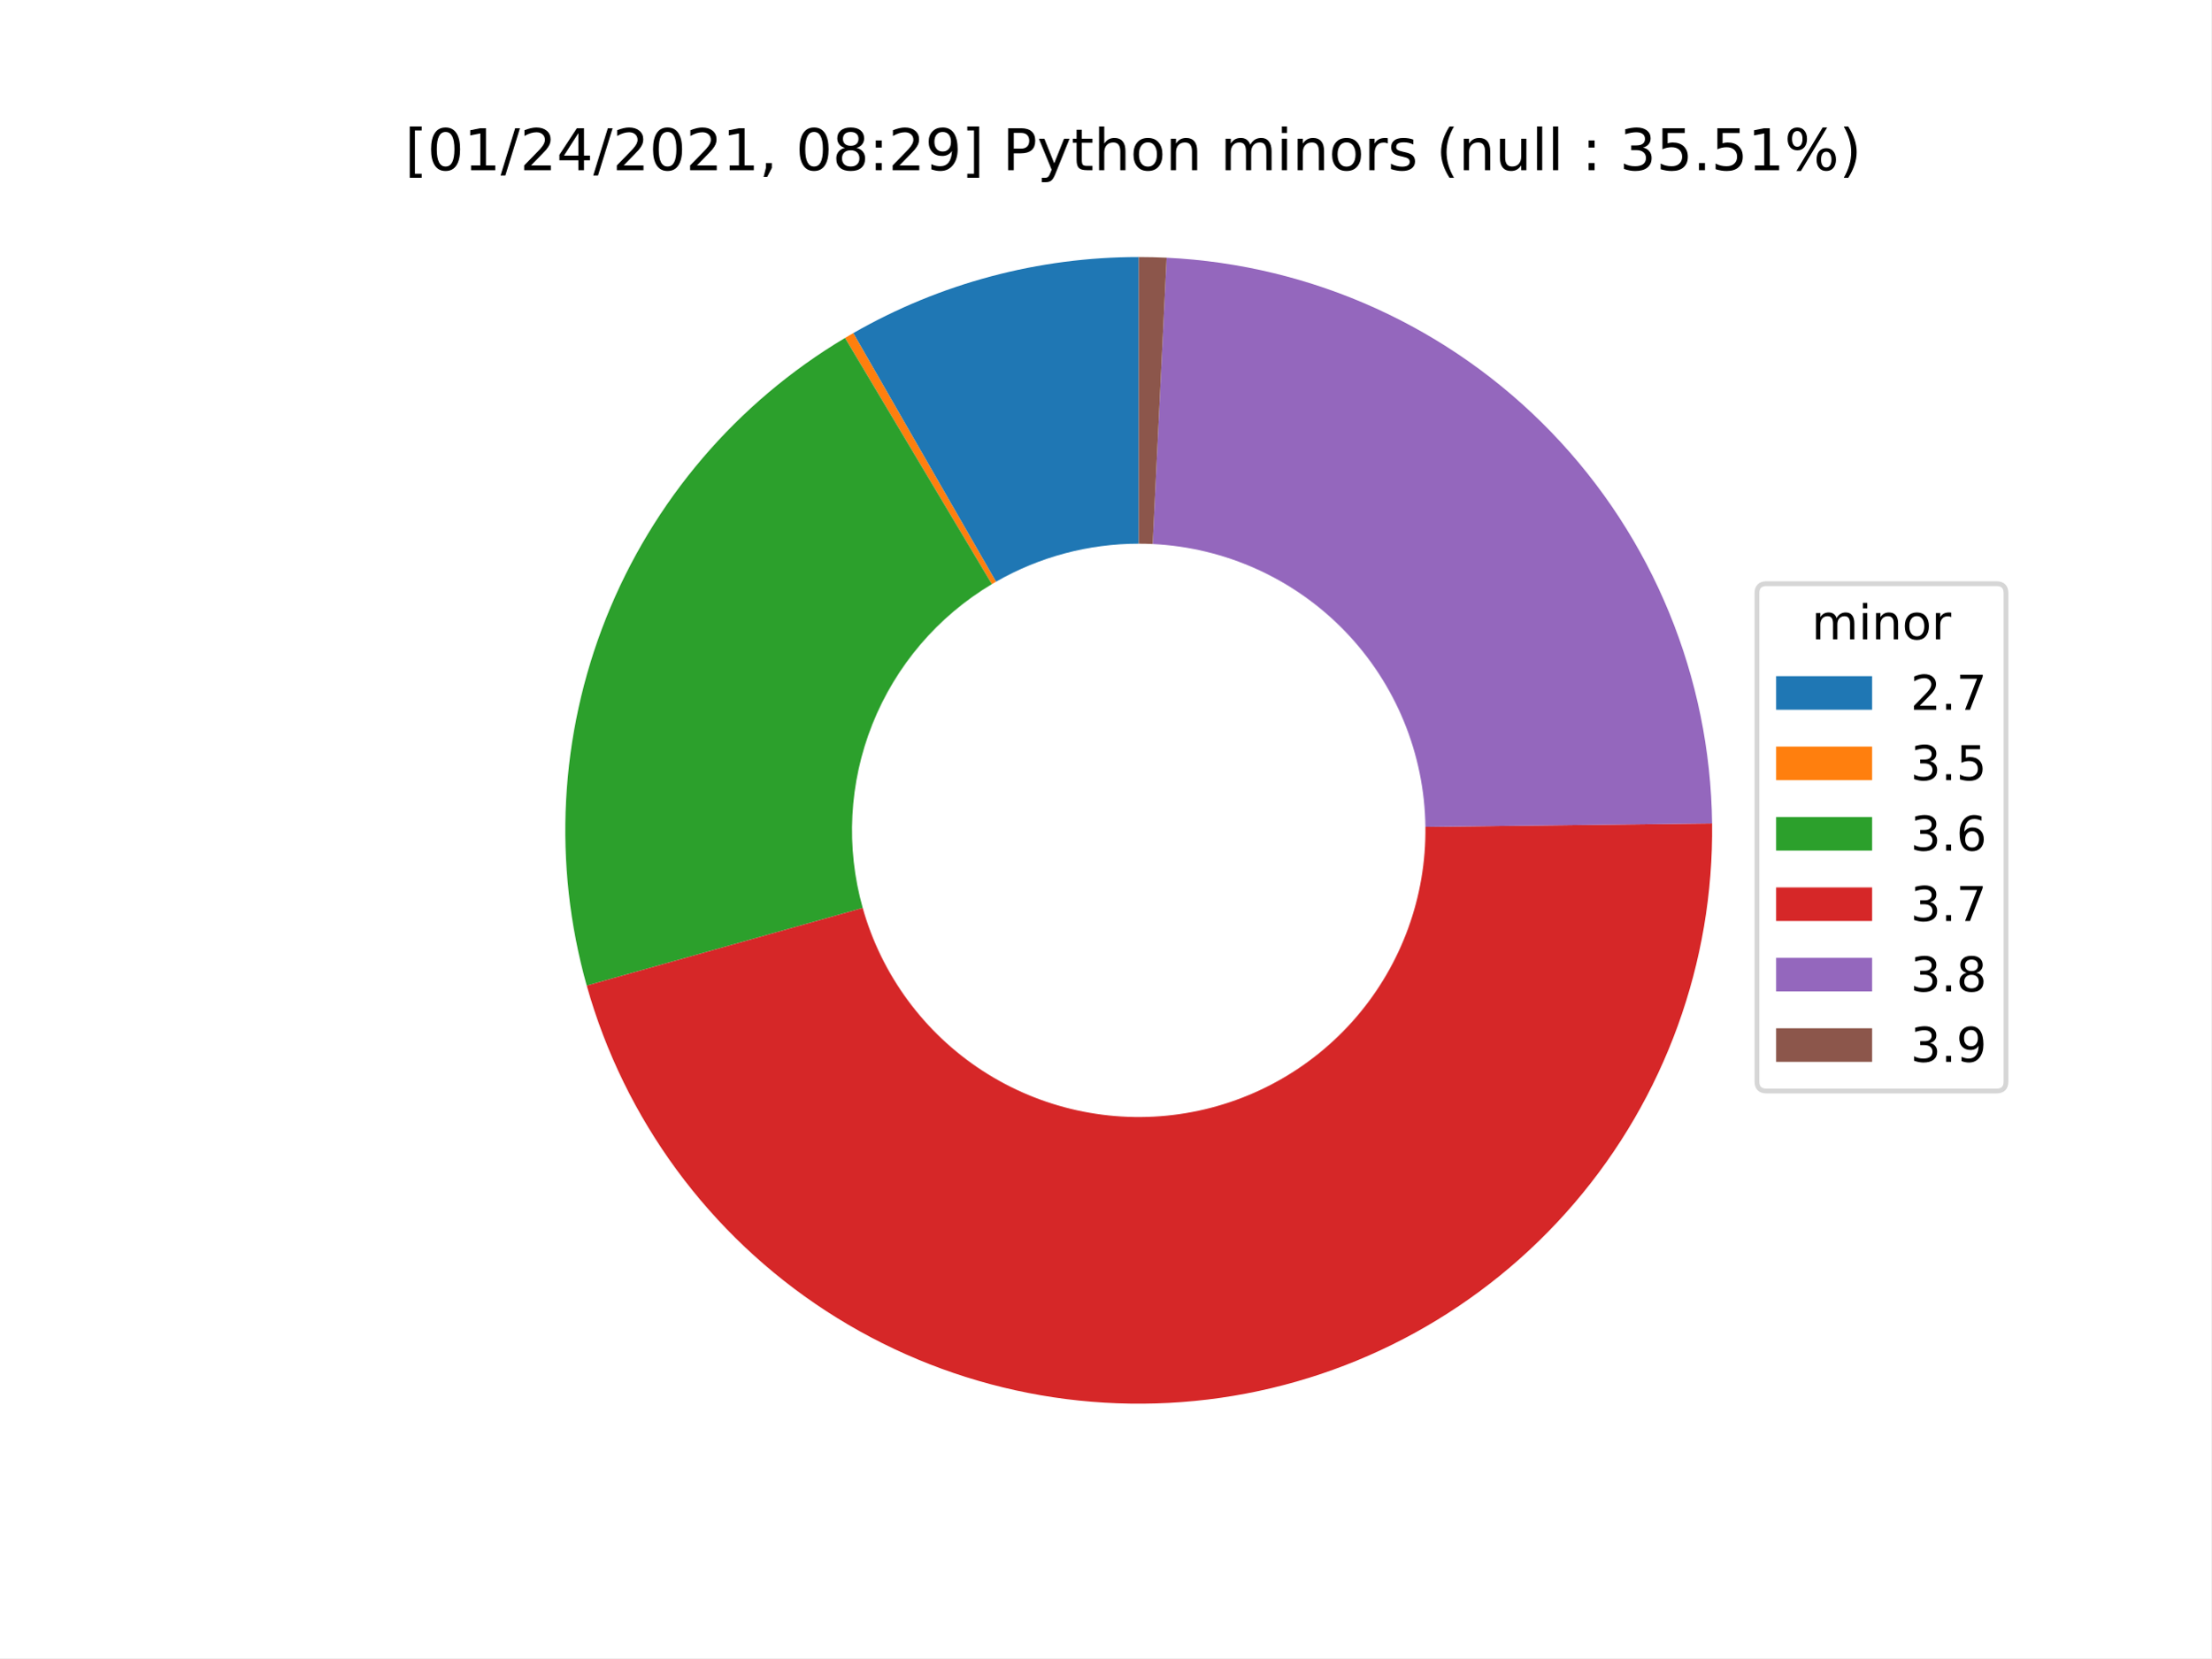
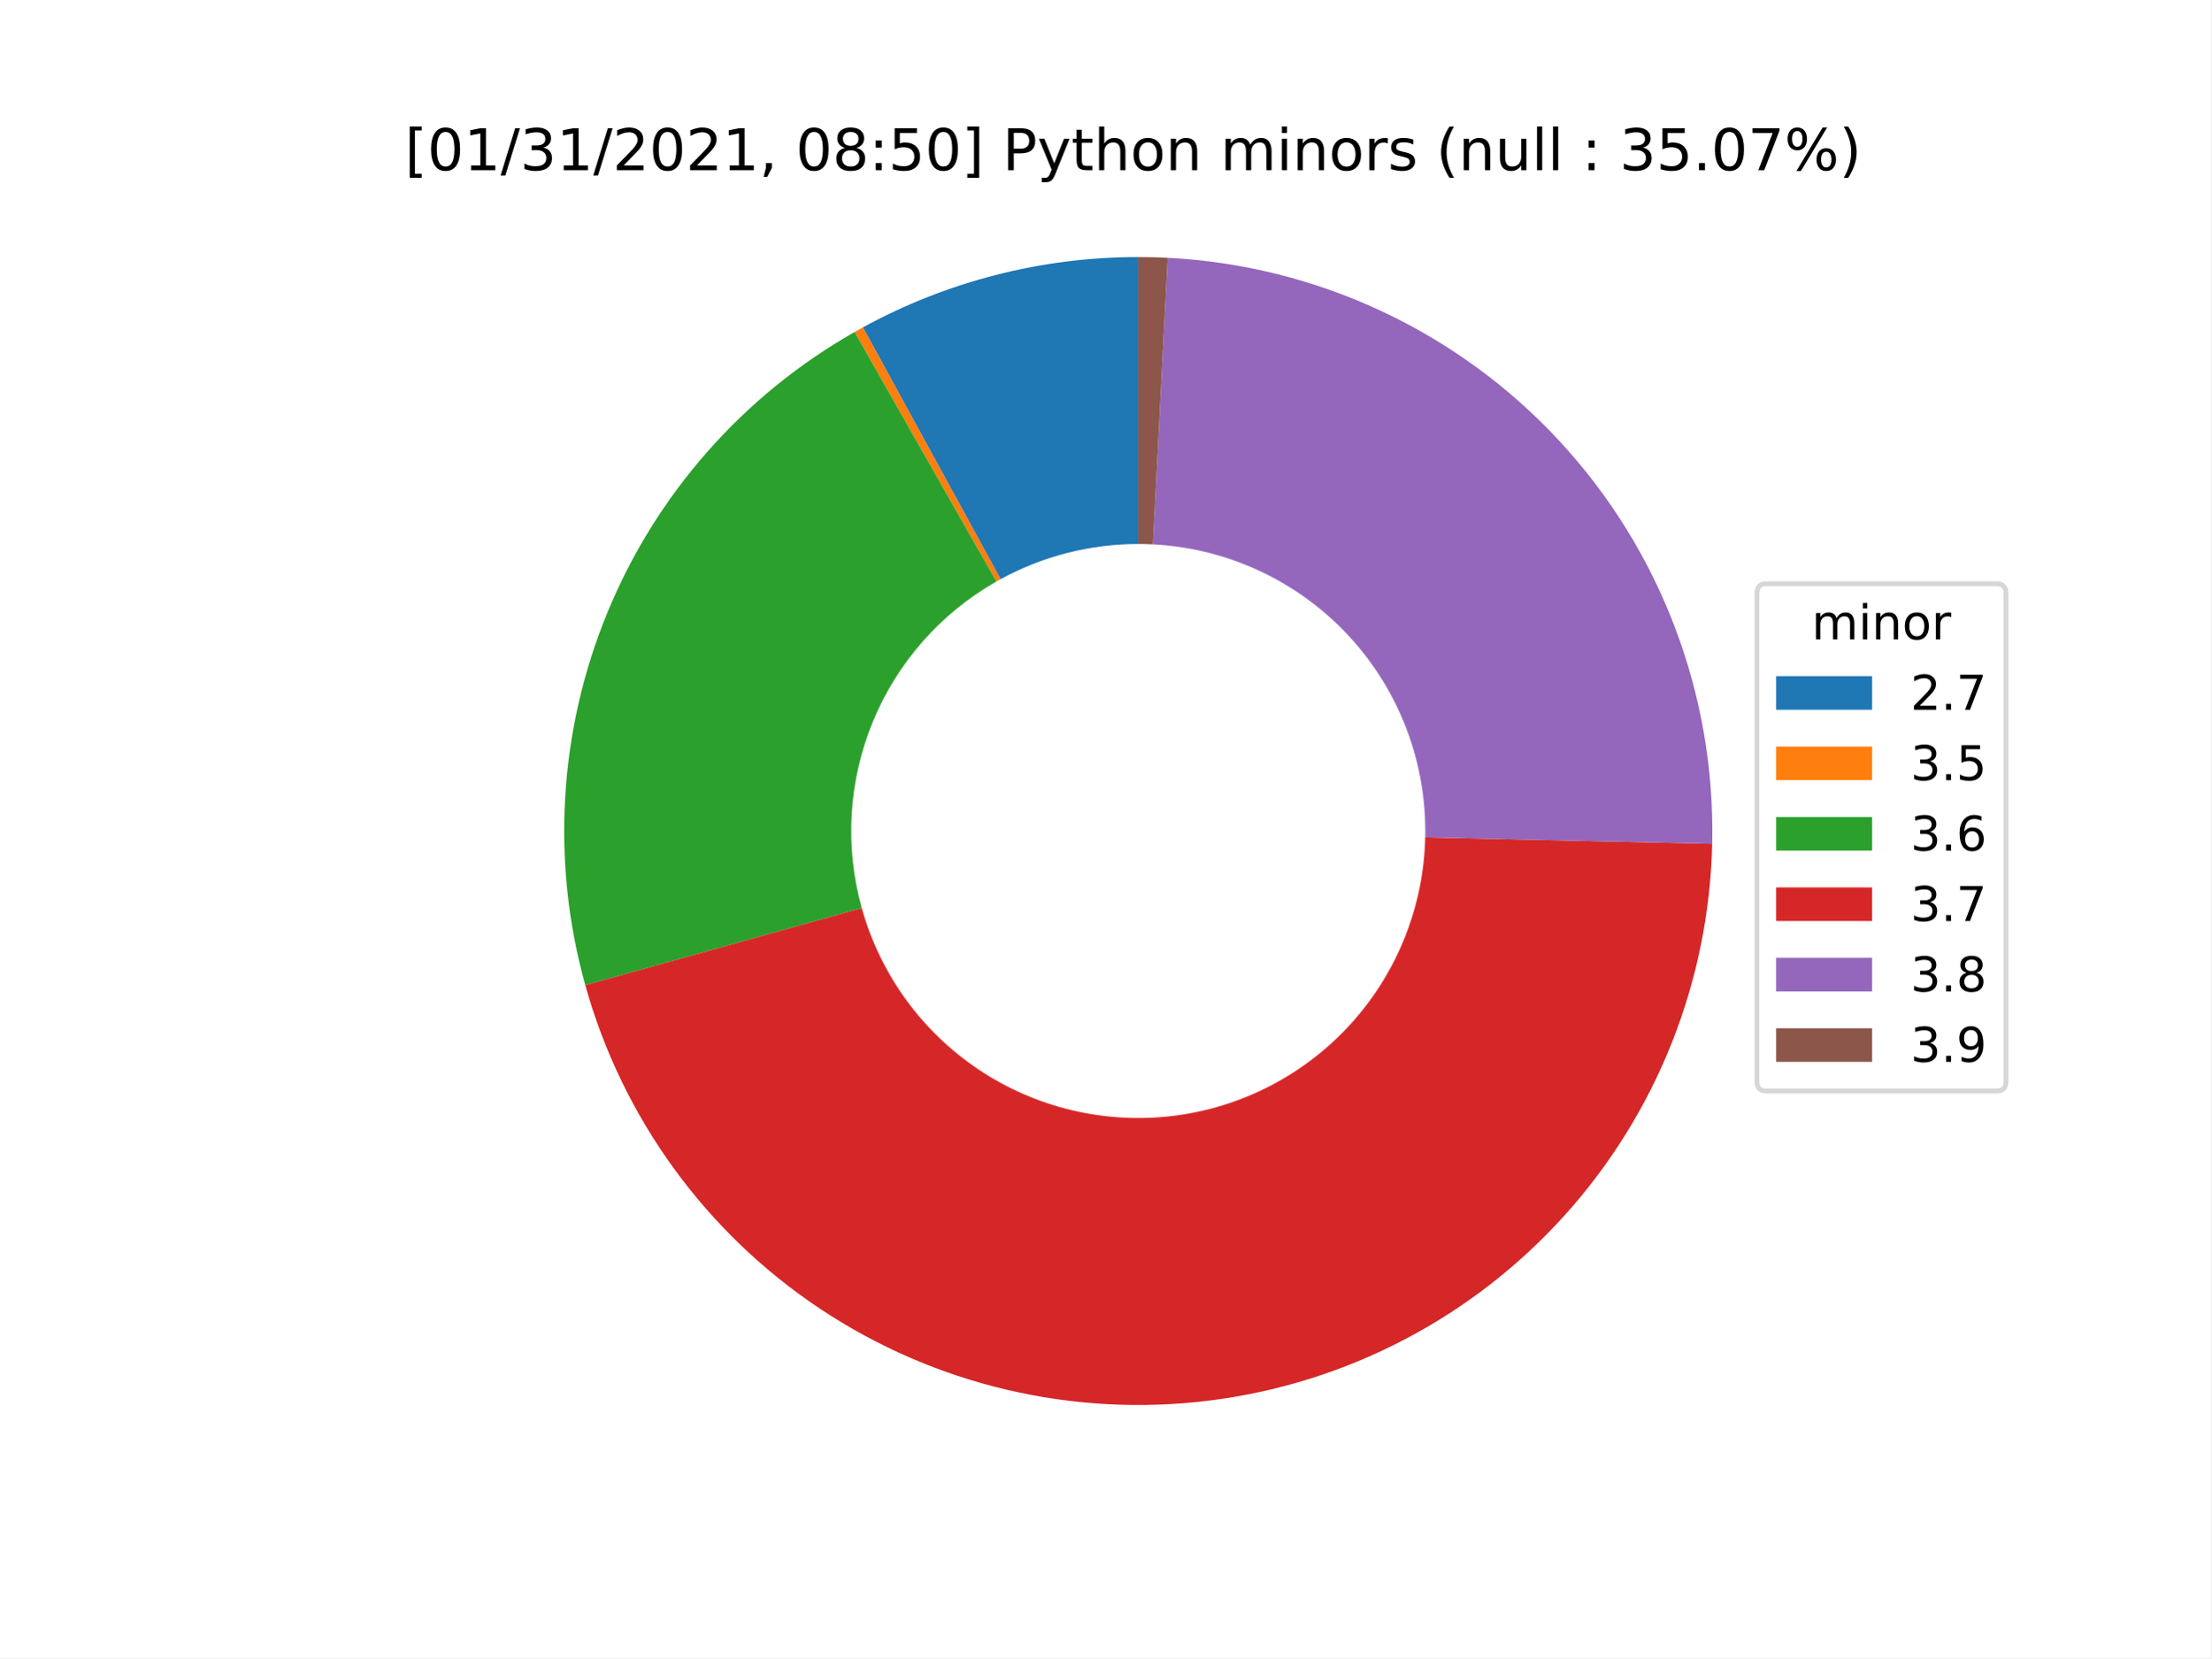
<svg xmlns="http://www.w3.org/2000/svg" xmlns:xlink="http://www.w3.org/1999/xlink" height="345.6pt" version="1.1" viewBox="0 0 460.8 345.6" width="460.8pt">
  <defs>
-     <style type="text/css">*{stroke-linecap:butt;stroke-linejoin:round;}</style>
+     <style type="text/css">
+ *{stroke-linecap:butt;stroke-linejoin:round;}
+   </style>
  </defs>
  <g id="figure_1">
    <g id="patch_1">
      <path d="M 0 345.6  L 460.8 345.6  L 460.8 0  L 0 0  z " style="fill:#ffffff;" />
    </g>
    <g id="axes_1">
      <g id="patch_2">
-         <path d="M 237.312 53.568  C 226.917 53.568 216.567 54.924 206.523 57.602  C 196.479 60.281 186.827 64.258 177.812 69.433  L 207.562 121.252  C 212.07 118.665 216.895 116.676 221.917 115.337  C 226.939 113.998 232.115 113.32 237.312 113.32  L 237.312 53.568  z " style="fill:#1f77b4;" />
+         <path d="M 237.213 53.568  C 227.223 53.568 217.272 54.819 207.592 57.293  C 197.913 59.766 188.581 63.442 179.816 68.235  L 208.515 120.721  C 212.897 118.325 217.563 116.487 222.403 115.25  C 227.242 114.013 232.218 113.388 237.213 113.388  L 237.213 53.568  z " style="fill:#1f77b4;" />
      </g>
      <g id="patch_3">
-         <path d="M 177.812 69.433  C 177.526 69.597 177.241 69.763 176.956 69.929  C 176.672 70.096 176.388 70.264 176.104 70.433  L 206.708 121.752  C 206.85 121.668 206.992 121.584 207.134 121.501  C 207.276 121.417 207.419 121.335 207.562 121.252  L 177.812 69.433  z " style="fill:#ff7f0e;" />
+         <path d="M 179.816 68.235  C 179.528 68.393 179.241 68.551 178.954 68.711  C 178.668 68.871 178.382 69.032 178.097 69.194  L 207.655 121.201  C 207.797 121.12 207.94 121.039 208.084 120.959  C 208.227 120.879 208.371 120.8 208.515 120.721  L 179.816 68.235  z " style="fill:#ff7f0e;" />
      </g>
      <g id="patch_4">
-         <path d="M 176.104 70.433  C 153.544 83.886 136.037 104.41 126.308 128.809  C 116.579 153.208 115.16 180.147 122.273 205.433  L 179.793 189.252  C 176.236 176.609 176.945 163.14 181.81 150.94  C 186.674 138.741 195.428 128.479 206.708 121.752  L 176.104 70.433  z " style="fill:#2ca02c;" />
+         <path d="M 178.097 69.194  C 154.902 82.376 136.771 102.946 126.603 127.611  C 116.435 152.276 114.804 179.647 121.971 205.345  L 179.592 189.277  C 176.009 176.427 176.824 162.742 181.908 150.409  C 186.992 138.077 196.058 127.792 207.655 121.201  L 178.097 69.194  z " style="fill:#2ca02c;" />
      </g>
      <g id="patch_5">
-         <path d="M 122.273 205.433  C 130.122 233.332 147.857 257.445 172.152 273.248  C 196.447 289.051 225.681 295.488 254.366 291.352  C 283.052 287.216 309.276 272.783 328.117 250.76  C 346.958 228.738 357.16 200.597 356.807 171.616  L 297.059 172.344  C 297.236 186.834 292.135 200.905 282.714 211.916  C 273.294 222.927 260.182 230.144 245.839 232.212  C 231.496 234.28 216.88 231.061 204.732 223.16  C 192.585 215.259 183.717 203.202 179.793 189.252  L 122.273 205.433  z " style="fill:#d62728;" />
+         <path d="M 121.971 205.345  C 129.676 232.976 147.067 256.934 170.95 272.821  C 194.833 288.708 223.65 295.488 252.111 291.916  C 280.573 288.344 306.821 274.653 326.037 253.357  C 345.254 232.061 356.185 204.548 356.823 175.871  L 297.018 174.539  C 296.699 188.878 291.233 202.634 281.625 213.282  C 272.017 223.93 258.893 230.776 244.662 232.562  C 230.432 234.348 216.023 230.958 204.081 223.014  C 192.14 215.071 183.445 203.092 179.592 189.277  L 121.971 205.345  z " style="fill:#d62728;" />
      </g>
      <g id="patch_6">
-         <path d="M 356.807 171.616  C 356.436 141.193 344.461 112.031 323.343 90.127  C 302.225 68.224 273.52 55.191 243.13 53.71  L 240.221 113.391  C 255.416 114.131 269.769 120.648 280.327 131.599  C 290.886 142.551 296.874 157.132 297.059 172.344  L 356.807 171.616  z " style="fill:#9467bd;" />
+         <path d="M 356.823 175.871  C 357.516 144.76 346.044 114.575 324.865 91.777  C 303.685 68.98 274.424 55.321 243.347 53.725  L 240.28 113.466  C 255.819 114.264 270.449 121.094 281.039 132.493  C 291.629 143.891 297.364 158.984 297.018 174.539  L 356.823 175.871  z " style="fill:#9467bd;" />
      </g>
      <g id="patch_7">
-         <path d="M 243.13 53.71  C 242.161 53.662 241.192 53.627 240.222 53.603  C 239.252 53.58 238.282 53.568 237.312 53.568  L 237.312 113.32  C 237.797 113.32 238.282 113.326 238.767 113.338  C 239.252 113.349 239.737 113.367 240.221 113.391  L 243.13 53.71  z " style="fill:#8c564b;" />
+         <path d="M 243.347 53.725  C 242.326 53.673 241.304 53.634 240.281 53.607  C 239.259 53.581 238.236 53.568 237.213 53.568  L 237.213 113.388  C 237.725 113.388 238.236 113.394 238.747 113.407  C 239.258 113.421 239.769 113.44 240.28 113.466  L 243.347 53.725  z " style="fill:#8c564b;" />
      </g>
      <g id="matplotlib.axis_1" />
      <g id="matplotlib.axis_2" />
      <g id="text_1">
+         <defs>
+           <path d="M 8.594 75.984  L 29.297 75.984  L 29.297 69  L 17.578 69  L 17.578 -6.203  L 29.297 -6.203  L 29.297 -13.188  L 8.594 -13.188  z " id="DejaVuSans-91" />
+           <path d="M 31.781 66.406  Q 24.172 66.406 20.328 58.906  Q 16.5 51.422 16.5 36.375  Q 16.5 21.391 20.328 13.891  Q 24.172 6.391 31.781 6.391  Q 39.453 6.391 43.281 13.891  Q 47.125 21.391 47.125 36.375  Q 47.125 51.422 43.281 58.906  Q 39.453 66.406 31.781 66.406  z M 31.781 74.219  Q 44.047 74.219 50.516 64.516  Q 56.984 54.828 56.984 36.375  Q 56.984 17.969 50.516 8.266  Q 44.047 -1.422 31.781 -1.422  Q 19.531 -1.422 13.062 8.266  Q 6.594 17.969 6.594 36.375  Q 6.594 54.828 13.062 64.516  Q 19.531 74.219 31.781 74.219  z " id="DejaVuSans-48" />
+           <path d="M 12.406 8.297  L 28.516 8.297  L 28.516 63.922  L 10.984 60.406  L 10.984 69.391  L 28.422 72.906  L 38.281 72.906  L 38.281 8.297  L 54.391 8.297  L 54.391 0  L 12.406 0  z " id="DejaVuSans-49" />
+           <path d="M 25.391 72.906  L 33.688 72.906  L 8.297 -9.281  L 0 -9.281  z " id="DejaVuSans-47" />
+           <path d="M 40.578 39.312  Q 47.656 37.797 51.625 33  Q 55.609 28.219 55.609 21.188  Q 55.609 10.406 48.188 4.484  Q 40.766 -1.422 27.094 -1.422  Q 22.516 -1.422 17.656 -0.516  Q 12.797 0.391 7.625 2.203  L 7.625 11.719  Q 11.719 9.328 16.594 8.109  Q 21.484 6.891 26.812 6.891  Q 36.078 6.891 40.938 10.547  Q 45.797 14.203 45.797 21.188  Q 45.797 27.641 41.281 31.266  Q 36.766 34.906 28.719 34.906  L 20.219 34.906  L 20.219 43.016  L 29.109 43.016  Q 36.375 43.016 40.234 45.922  Q 44.094 48.828 44.094 54.297  Q 44.094 59.906 40.109 62.906  Q 36.141 65.922 28.719 65.922  Q 24.656 65.922 20.016 65.031  Q 15.375 64.156 9.812 62.312  L 9.812 71.094  Q 15.438 72.656 20.344 73.438  Q 25.25 74.219 29.594 74.219  Q 40.828 74.219 47.359 69.109  Q 53.906 64.016 53.906 55.328  Q 53.906 49.266 50.438 45.094  Q 46.969 40.922 40.578 39.312  z " id="DejaVuSans-51" />
+           <path d="M 19.188 8.297  L 53.609 8.297  L 53.609 0  L 7.328 0  L 7.328 8.297  Q 12.938 14.109 22.625 23.891  Q 32.328 33.688 34.812 36.531  Q 39.547 41.844 41.422 45.531  Q 43.312 49.219 43.312 52.781  Q 43.312 58.594 39.234 62.25  Q 35.156 65.922 28.609 65.922  Q 23.969 65.922 18.812 64.312  Q 13.672 62.703 7.812 59.422  L 7.812 69.391  Q 13.766 71.781 18.938 73  Q 24.125 74.219 28.422 74.219  Q 39.75 74.219 46.484 68.547  Q 53.219 62.891 53.219 53.422  Q 53.219 48.922 51.531 44.891  Q 49.859 40.875 45.406 35.406  Q 44.188 33.984 37.641 27.219  Q 31.109 20.453 19.188 8.297  z " id="DejaVuSans-50" />
+           <path d="M 11.719 12.406  L 22.016 12.406  L 22.016 4  L 14.016 -11.625  L 7.719 -11.625  L 11.719 4  z " id="DejaVuSans-44" />
+           <path id="DejaVuSans-32" />
+           <path d="M 31.781 34.625  Q 24.75 34.625 20.719 30.859  Q 16.703 27.094 16.703 20.516  Q 16.703 13.922 20.719 10.156  Q 24.75 6.391 31.781 6.391  Q 38.812 6.391 42.859 10.172  Q 46.922 13.969 46.922 20.516  Q 46.922 27.094 42.891 30.859  Q 38.875 34.625 31.781 34.625  z M 21.922 38.812  Q 15.578 40.375 12.031 44.719  Q 8.5 49.078 8.5 55.328  Q 8.5 64.062 14.719 69.141  Q 20.953 74.219 31.781 74.219  Q 42.672 74.219 48.875 69.141  Q 55.078 64.062 55.078 55.328  Q 55.078 49.078 51.531 44.719  Q 48 40.375 41.703 38.812  Q 48.828 37.156 52.797 32.312  Q 56.781 27.484 56.781 20.516  Q 56.781 9.906 50.312 4.234  Q 43.844 -1.422 31.781 -1.422  Q 19.734 -1.422 13.25 4.234  Q 6.781 9.906 6.781 20.516  Q 6.781 27.484 10.781 32.312  Q 14.797 37.156 21.922 38.812  z M 18.312 54.391  Q 18.312 48.734 21.844 45.562  Q 25.391 42.391 31.781 42.391  Q 38.141 42.391 41.719 45.562  Q 45.312 48.734 45.312 54.391  Q 45.312 60.062 41.719 63.234  Q 38.141 66.406 31.781 66.406  Q 25.391 66.406 21.844 63.234  Q 18.312 60.062 18.312 54.391  z " id="DejaVuSans-56" />
+           <path d="M 11.719 12.406  L 22.016 12.406  L 22.016 0  L 11.719 0  z M 11.719 51.703  L 22.016 51.703  L 22.016 39.312  L 11.719 39.312  z " id="DejaVuSans-58" />
+           <path d="M 10.797 72.906  L 49.516 72.906  L 49.516 64.594  L 19.828 64.594  L 19.828 46.734  Q 21.969 47.469 24.109 47.828  Q 26.266 48.188 28.422 48.188  Q 40.625 48.188 47.75 41.5  Q 54.891 34.812 54.891 23.391  Q 54.891 11.625 47.562 5.094  Q 40.234 -1.422 26.906 -1.422  Q 22.312 -1.422 17.547 -0.641  Q 12.797 0.141 7.719 1.703  L 7.719 11.625  Q 12.109 9.234 16.797 8.062  Q 21.484 6.891 26.703 6.891  Q 35.156 6.891 40.078 11.328  Q 45.016 15.766 45.016 23.391  Q 45.016 31 40.078 35.438  Q 35.156 39.891 26.703 39.891  Q 22.75 39.891 18.812 39.016  Q 14.891 38.141 10.797 36.281  z " id="DejaVuSans-53" />
+           <path d="M 30.422 75.984  L 30.422 -13.188  L 9.719 -13.188  L 9.719 -6.203  L 21.391 -6.203  L 21.391 69  L 9.719 69  L 9.719 75.984  z " id="DejaVuSans-93" />
+           <path d="M 19.672 64.797  L 19.672 37.406  L 32.078 37.406  Q 38.969 37.406 42.719 40.969  Q 46.484 44.531 46.484 51.125  Q 46.484 57.672 42.719 61.234  Q 38.969 64.797 32.078 64.797  z M 9.812 72.906  L 32.078 72.906  Q 44.344 72.906 50.609 67.359  Q 56.891 61.812 56.891 51.125  Q 56.891 40.328 50.609 34.812  Q 44.344 29.297 32.078 29.297  L 19.672 29.297  L 19.672 0  L 9.812 0  z " id="DejaVuSans-80" />
+           <path d="M 32.172 -5.078  Q 28.375 -14.844 24.75 -17.812  Q 21.141 -20.797 15.094 -20.797  L 7.906 -20.797  L 7.906 -13.281  L 13.188 -13.281  Q 16.891 -13.281 18.938 -11.516  Q 21 -9.766 23.484 -3.219  L 25.094 0.875  L 2.984 54.688  L 12.5 54.688  L 29.594 11.922  L 46.688 54.688  L 56.203 54.688  z " id="DejaVuSans-121" />
+           <path d="M 18.312 70.219  L 18.312 54.688  L 36.812 54.688  L 36.812 47.703  L 18.312 47.703  L 18.312 18.016  Q 18.312 11.328 20.141 9.422  Q 21.969 7.516 27.594 7.516  L 36.812 7.516  L 36.812 0  L 27.594 0  Q 17.188 0 13.234 3.875  Q 9.281 7.766 9.281 18.016  L 9.281 47.703  L 2.688 47.703  L 2.688 54.688  L 9.281 54.688  L 9.281 70.219  z " id="DejaVuSans-116" />
+           <path d="M 54.891 33.016  L 54.891 0  L 45.906 0  L 45.906 32.719  Q 45.906 40.484 42.875 44.328  Q 39.844 48.188 33.797 48.188  Q 26.516 48.188 22.312 43.547  Q 18.109 38.922 18.109 30.906  L 18.109 0  L 9.078 0  L 9.078 75.984  L 18.109 75.984  L 18.109 46.188  Q 21.344 51.125 25.703 53.562  Q 30.078 56 35.797 56  Q 45.219 56 50.047 50.172  Q 54.891 44.344 54.891 33.016  z " id="DejaVuSans-104" />
+           <path d="M 30.609 48.391  Q 23.391 48.391 19.188 42.75  Q 14.984 37.109 14.984 27.297  Q 14.984 17.484 19.156 11.844  Q 23.344 6.203 30.609 6.203  Q 37.797 6.203 41.984 11.859  Q 46.188 17.531 46.188 27.297  Q 46.188 37.016 41.984 42.703  Q 37.797 48.391 30.609 48.391  z M 30.609 56  Q 42.328 56 49.016 48.375  Q 55.719 40.766 55.719 27.297  Q 55.719 13.875 49.016 6.219  Q 42.328 -1.422 30.609 -1.422  Q 18.844 -1.422 12.172 6.219  Q 5.516 13.875 5.516 27.297  Q 5.516 40.766 12.172 48.375  Q 18.844 56 30.609 56  z " id="DejaVuSans-111" />
+           <path d="M 54.891 33.016  L 54.891 0  L 45.906 0  L 45.906 32.719  Q 45.906 40.484 42.875 44.328  Q 39.844 48.188 33.797 48.188  Q 26.516 48.188 22.312 43.547  Q 18.109 38.922 18.109 30.906  L 18.109 0  L 9.078 0  L 9.078 54.688  L 18.109 54.688  L 18.109 46.188  Q 21.344 51.125 25.703 53.562  Q 30.078 56 35.797 56  Q 45.219 56 50.047 50.172  Q 54.891 44.344 54.891 33.016  z " id="DejaVuSans-110" />
+           <path d="M 52 44.188  Q 55.375 50.25 60.062 53.125  Q 64.75 56 71.094 56  Q 79.641 56 84.281 50.016  Q 88.922 44.047 88.922 33.016  L 88.922 0  L 79.891 0  L 79.891 32.719  Q 79.891 40.578 77.094 44.375  Q 74.312 48.188 68.609 48.188  Q 61.625 48.188 57.562 43.547  Q 53.516 38.922 53.516 30.906  L 53.516 0  L 44.484 0  L 44.484 32.719  Q 44.484 40.625 41.703 44.406  Q 38.922 48.188 33.109 48.188  Q 26.219 48.188 22.156 43.531  Q 18.109 38.875 18.109 30.906  L 18.109 0  L 9.078 0  L 9.078 54.688  L 18.109 54.688  L 18.109 46.188  Q 21.188 51.219 25.484 53.609  Q 29.781 56 35.688 56  Q 41.656 56 45.828 52.969  Q 50 49.953 52 44.188  z " id="DejaVuSans-109" />
+           <path d="M 9.422 54.688  L 18.406 54.688  L 18.406 0  L 9.422 0  z M 9.422 75.984  L 18.406 75.984  L 18.406 64.594  L 9.422 64.594  z " id="DejaVuSans-105" />
+           <path d="M 41.109 46.297  Q 39.594 47.172 37.812 47.578  Q 36.031 48 33.891 48  Q 26.266 48 22.188 43.047  Q 18.109 38.094 18.109 28.812  L 18.109 0  L 9.078 0  L 9.078 54.688  L 18.109 54.688  L 18.109 46.188  Q 20.953 51.172 25.484 53.578  Q 30.031 56 36.531 56  Q 37.453 56 38.578 55.875  Q 39.703 55.766 41.062 55.516  z " id="DejaVuSans-114" />
+           <path d="M 44.281 53.078  L 44.281 44.578  Q 40.484 46.531 36.375 47.5  Q 32.281 48.484 27.875 48.484  Q 21.188 48.484 17.844 46.438  Q 14.5 44.391 14.5 40.281  Q 14.5 37.156 16.891 35.375  Q 19.281 33.594 26.516 31.984  L 29.594 31.297  Q 39.156 29.25 43.188 25.516  Q 47.219 21.781 47.219 15.094  Q 47.219 7.469 41.188 3.016  Q 35.156 -1.422 24.609 -1.422  Q 20.219 -1.422 15.453 -0.562  Q 10.688 0.297 5.422 2  L 5.422 11.281  Q 10.406 8.688 15.234 7.391  Q 20.062 6.109 24.812 6.109  Q 31.156 6.109 34.562 8.281  Q 37.984 10.453 37.984 14.406  Q 37.984 18.062 35.516 20.016  Q 33.062 21.969 24.703 23.781  L 21.578 24.516  Q 13.234 26.266 9.516 29.906  Q 5.812 33.547 5.812 39.891  Q 5.812 47.609 11.281 51.797  Q 16.75 56 26.812 56  Q 31.781 56 36.172 55.266  Q 40.578 54.547 44.281 53.078  z " id="DejaVuSans-115" />
+           <path d="M 31 75.875  Q 24.469 64.656 21.281 53.656  Q 18.109 42.672 18.109 31.391  Q 18.109 20.125 21.312 9.062  Q 24.516 -2 31 -13.188  L 23.188 -13.188  Q 15.875 -1.703 12.234 9.375  Q 8.594 20.453 8.594 31.391  Q 8.594 42.281 12.203 53.312  Q 15.828 64.359 23.188 75.875  z " id="DejaVuSans-40" />
+           <path d="M 8.5 21.578  L 8.5 54.688  L 17.484 54.688  L 17.484 21.922  Q 17.484 14.156 20.5 10.266  Q 23.531 6.391 29.594 6.391  Q 36.859 6.391 41.078 11.031  Q 45.312 15.672 45.312 23.688  L 45.312 54.688  L 54.297 54.688  L 54.297 0  L 45.312 0  L 45.312 8.406  Q 42.047 3.422 37.719 1  Q 33.406 -1.422 27.688 -1.422  Q 18.266 -1.422 13.375 4.438  Q 8.5 10.297 8.5 21.578  z M 31.109 56  z " id="DejaVuSans-117" />
+           <path d="M 9.422 75.984  L 18.406 75.984  L 18.406 0  L 9.422 0  z " id="DejaVuSans-108" />
+           <path d="M 10.688 12.406  L 21 12.406  L 21 0  L 10.688 0  z " id="DejaVuSans-46" />
+           <path d="M 8.203 72.906  L 55.078 72.906  L 55.078 68.703  L 28.609 0  L 18.312 0  L 43.219 64.594  L 8.203 64.594  z " id="DejaVuSans-55" />
+           <path d="M 72.703 32.078  Q 68.453 32.078 66.031 28.469  Q 63.625 24.859 63.625 18.406  Q 63.625 12.062 66.031 8.422  Q 68.453 4.781 72.703 4.781  Q 76.859 4.781 79.266 8.422  Q 81.688 12.062 81.688 18.406  Q 81.688 24.812 79.266 28.438  Q 76.859 32.078 72.703 32.078  z M 72.703 38.281  Q 80.422 38.281 84.953 32.906  Q 89.5 27.547 89.5 18.406  Q 89.5 9.281 84.938 3.922  Q 80.375 -1.422 72.703 -1.422  Q 64.891 -1.422 60.344 3.922  Q 55.812 9.281 55.812 18.406  Q 55.812 27.594 60.375 32.938  Q 64.938 38.281 72.703 38.281  z M 22.312 68.016  Q 18.109 68.016 15.688 64.375  Q 13.281 60.75 13.281 54.391  Q 13.281 47.953 15.672 44.328  Q 18.062 40.719 22.312 40.719  Q 26.562 40.719 28.969 44.328  Q 31.391 47.953 31.391 54.391  Q 31.391 60.688 28.953 64.344  Q 26.516 68.016 22.312 68.016  z M 66.406 74.219  L 74.219 74.219  L 28.609 -1.422  L 20.797 -1.422  z M 22.312 74.219  Q 30.031 74.219 34.609 68.875  Q 39.203 63.531 39.203 54.391  Q 39.203 45.172 34.641 39.844  Q 30.078 34.516 22.312 34.516  Q 14.547 34.516 10.031 39.859  Q 5.516 45.219 5.516 54.391  Q 5.516 63.484 10.047 68.844  Q 14.594 74.219 22.312 74.219  z " id="DejaVuSans-37" />
+           <path d="M 8.016 75.875  L 15.828 75.875  Q 23.141 64.359 26.781 53.312  Q 30.422 42.281 30.422 31.391  Q 30.422 20.453 26.781 9.375  Q 23.141 -1.703 15.828 -13.188  L 8.016 -13.188  Q 14.5 -2 17.703 9.062  Q 20.906 20.125 20.906 31.391  Q 20.906 42.672 17.703 53.656  Q 14.5 64.656 8.016 75.875  z " id="DejaVuSans-41" />
+         </defs>
        <g transform="translate(84.36187 35.472)scale(0.12 -0.12)">
-           <defs>
-             <path d="M 8.594 75.984  L 29.297 75.984  L 29.297 69  L 17.578 69  L 17.578 -6.203  L 29.297 -6.203  L 29.297 -13.188  L 8.594 -13.188  z " id="DejaVuSans-91" />
-             <path d="M 31.781 66.406  Q 24.172 66.406 20.328 58.906  Q 16.5 51.422 16.5 36.375  Q 16.5 21.391 20.328 13.891  Q 24.172 6.391 31.781 6.391  Q 39.453 6.391 43.281 13.891  Q 47.125 21.391 47.125 36.375  Q 47.125 51.422 43.281 58.906  Q 39.453 66.406 31.781 66.406  z M 31.781 74.219  Q 44.047 74.219 50.516 64.516  Q 56.984 54.828 56.984 36.375  Q 56.984 17.969 50.516 8.266  Q 44.047 -1.422 31.781 -1.422  Q 19.531 -1.422 13.062 8.266  Q 6.594 17.969 6.594 36.375  Q 6.594 54.828 13.062 64.516  Q 19.531 74.219 31.781 74.219  z " id="DejaVuSans-48" />
-             <path d="M 12.406 8.297  L 28.516 8.297  L 28.516 63.922  L 10.984 60.406  L 10.984 69.391  L 28.422 72.906  L 38.281 72.906  L 38.281 8.297  L 54.391 8.297  L 54.391 0  L 12.406 0  z " id="DejaVuSans-49" />
-             <path d="M 25.391 72.906  L 33.688 72.906  L 8.297 -9.281  L 0 -9.281  z " id="DejaVuSans-47" />
-             <path d="M 19.188 8.297  L 53.609 8.297  L 53.609 0  L 7.328 0  L 7.328 8.297  Q 12.938 14.109 22.625 23.891  Q 32.328 33.688 34.812 36.531  Q 39.547 41.844 41.422 45.531  Q 43.312 49.219 43.312 52.781  Q 43.312 58.594 39.234 62.25  Q 35.156 65.922 28.609 65.922  Q 23.969 65.922 18.812 64.312  Q 13.672 62.703 7.812 59.422  L 7.812 69.391  Q 13.766 71.781 18.938 73  Q 24.125 74.219 28.422 74.219  Q 39.75 74.219 46.484 68.547  Q 53.219 62.891 53.219 53.422  Q 53.219 48.922 51.531 44.891  Q 49.859 40.875 45.406 35.406  Q 44.188 33.984 37.641 27.219  Q 31.109 20.453 19.188 8.297  z " id="DejaVuSans-50" />
-             <path d="M 37.797 64.312  L 12.891 25.391  L 37.797 25.391  z M 35.203 72.906  L 47.609 72.906  L 47.609 25.391  L 58.016 25.391  L 58.016 17.188  L 47.609 17.188  L 47.609 0  L 37.797 0  L 37.797 17.188  L 4.891 17.188  L 4.891 26.703  z " id="DejaVuSans-52" />
-             <path d="M 11.719 12.406  L 22.016 12.406  L 22.016 4  L 14.016 -11.625  L 7.719 -11.625  L 11.719 4  z " id="DejaVuSans-44" />
-             <path id="DejaVuSans-32" />
-             <path d="M 31.781 34.625  Q 24.75 34.625 20.719 30.859  Q 16.703 27.094 16.703 20.516  Q 16.703 13.922 20.719 10.156  Q 24.75 6.391 31.781 6.391  Q 38.812 6.391 42.859 10.172  Q 46.922 13.969 46.922 20.516  Q 46.922 27.094 42.891 30.859  Q 38.875 34.625 31.781 34.625  z M 21.922 38.812  Q 15.578 40.375 12.031 44.719  Q 8.5 49.078 8.5 55.328  Q 8.5 64.062 14.719 69.141  Q 20.953 74.219 31.781 74.219  Q 42.672 74.219 48.875 69.141  Q 55.078 64.062 55.078 55.328  Q 55.078 49.078 51.531 44.719  Q 48 40.375 41.703 38.812  Q 48.828 37.156 52.797 32.312  Q 56.781 27.484 56.781 20.516  Q 56.781 9.906 50.312 4.234  Q 43.844 -1.422 31.781 -1.422  Q 19.734 -1.422 13.25 4.234  Q 6.781 9.906 6.781 20.516  Q 6.781 27.484 10.781 32.312  Q 14.797 37.156 21.922 38.812  z M 18.312 54.391  Q 18.312 48.734 21.844 45.562  Q 25.391 42.391 31.781 42.391  Q 38.141 42.391 41.719 45.562  Q 45.312 48.734 45.312 54.391  Q 45.312 60.062 41.719 63.234  Q 38.141 66.406 31.781 66.406  Q 25.391 66.406 21.844 63.234  Q 18.312 60.062 18.312 54.391  z " id="DejaVuSans-56" />
-             <path d="M 11.719 12.406  L 22.016 12.406  L 22.016 0  L 11.719 0  z M 11.719 51.703  L 22.016 51.703  L 22.016 39.312  L 11.719 39.312  z " id="DejaVuSans-58" />
-             <path d="M 10.984 1.516  L 10.984 10.5  Q 14.703 8.734 18.5 7.812  Q 22.312 6.891 25.984 6.891  Q 35.75 6.891 40.891 13.453  Q 46.047 20.016 46.781 33.406  Q 43.953 29.203 39.594 26.953  Q 35.25 24.703 29.984 24.703  Q 19.047 24.703 12.672 31.312  Q 6.297 37.938 6.297 49.422  Q 6.297 60.641 12.938 67.422  Q 19.578 74.219 30.609 74.219  Q 43.266 74.219 49.922 64.516  Q 56.594 54.828 56.594 36.375  Q 56.594 19.141 48.406 8.859  Q 40.234 -1.422 26.422 -1.422  Q 22.703 -1.422 18.891 -0.688  Q 15.094 0.047 10.984 1.516  z M 30.609 32.422  Q 37.25 32.422 41.125 36.953  Q 45.016 41.5 45.016 49.422  Q 45.016 57.281 41.125 61.844  Q 37.25 66.406 30.609 66.406  Q 23.969 66.406 20.094 61.844  Q 16.219 57.281 16.219 49.422  Q 16.219 41.5 20.094 36.953  Q 23.969 32.422 30.609 32.422  z " id="DejaVuSans-57" />
-             <path d="M 30.422 75.984  L 30.422 -13.188  L 9.719 -13.188  L 9.719 -6.203  L 21.391 -6.203  L 21.391 69  L 9.719 69  L 9.719 75.984  z " id="DejaVuSans-93" />
-             <path d="M 19.672 64.797  L 19.672 37.406  L 32.078 37.406  Q 38.969 37.406 42.719 40.969  Q 46.484 44.531 46.484 51.125  Q 46.484 57.672 42.719 61.234  Q 38.969 64.797 32.078 64.797  z M 9.812 72.906  L 32.078 72.906  Q 44.344 72.906 50.609 67.359  Q 56.891 61.812 56.891 51.125  Q 56.891 40.328 50.609 34.812  Q 44.344 29.297 32.078 29.297  L 19.672 29.297  L 19.672 0  L 9.812 0  z " id="DejaVuSans-80" />
-             <path d="M 32.172 -5.078  Q 28.375 -14.844 24.75 -17.812  Q 21.141 -20.797 15.094 -20.797  L 7.906 -20.797  L 7.906 -13.281  L 13.188 -13.281  Q 16.891 -13.281 18.938 -11.516  Q 21 -9.766 23.484 -3.219  L 25.094 0.875  L 2.984 54.688  L 12.5 54.688  L 29.594 11.922  L 46.688 54.688  L 56.203 54.688  z " id="DejaVuSans-121" />
-             <path d="M 18.312 70.219  L 18.312 54.688  L 36.812 54.688  L 36.812 47.703  L 18.312 47.703  L 18.312 18.016  Q 18.312 11.328 20.141 9.422  Q 21.969 7.516 27.594 7.516  L 36.812 7.516  L 36.812 0  L 27.594 0  Q 17.188 0 13.234 3.875  Q 9.281 7.766 9.281 18.016  L 9.281 47.703  L 2.688 47.703  L 2.688 54.688  L 9.281 54.688  L 9.281 70.219  z " id="DejaVuSans-116" />
-             <path d="M 54.891 33.016  L 54.891 0  L 45.906 0  L 45.906 32.719  Q 45.906 40.484 42.875 44.328  Q 39.844 48.188 33.797 48.188  Q 26.516 48.188 22.312 43.547  Q 18.109 38.922 18.109 30.906  L 18.109 0  L 9.078 0  L 9.078 75.984  L 18.109 75.984  L 18.109 46.188  Q 21.344 51.125 25.703 53.562  Q 30.078 56 35.797 56  Q 45.219 56 50.047 50.172  Q 54.891 44.344 54.891 33.016  z " id="DejaVuSans-104" />
-             <path d="M 30.609 48.391  Q 23.391 48.391 19.188 42.75  Q 14.984 37.109 14.984 27.297  Q 14.984 17.484 19.156 11.844  Q 23.344 6.203 30.609 6.203  Q 37.797 6.203 41.984 11.859  Q 46.188 17.531 46.188 27.297  Q 46.188 37.016 41.984 42.703  Q 37.797 48.391 30.609 48.391  z M 30.609 56  Q 42.328 56 49.016 48.375  Q 55.719 40.766 55.719 27.297  Q 55.719 13.875 49.016 6.219  Q 42.328 -1.422 30.609 -1.422  Q 18.844 -1.422 12.172 6.219  Q 5.516 13.875 5.516 27.297  Q 5.516 40.766 12.172 48.375  Q 18.844 56 30.609 56  z " id="DejaVuSans-111" />
-             <path d="M 54.891 33.016  L 54.891 0  L 45.906 0  L 45.906 32.719  Q 45.906 40.484 42.875 44.328  Q 39.844 48.188 33.797 48.188  Q 26.516 48.188 22.312 43.547  Q 18.109 38.922 18.109 30.906  L 18.109 0  L 9.078 0  L 9.078 54.688  L 18.109 54.688  L 18.109 46.188  Q 21.344 51.125 25.703 53.562  Q 30.078 56 35.797 56  Q 45.219 56 50.047 50.172  Q 54.891 44.344 54.891 33.016  z " id="DejaVuSans-110" />
-             <path d="M 52 44.188  Q 55.375 50.25 60.062 53.125  Q 64.75 56 71.094 56  Q 79.641 56 84.281 50.016  Q 88.922 44.047 88.922 33.016  L 88.922 0  L 79.891 0  L 79.891 32.719  Q 79.891 40.578 77.094 44.375  Q 74.312 48.188 68.609 48.188  Q 61.625 48.188 57.562 43.547  Q 53.516 38.922 53.516 30.906  L 53.516 0  L 44.484 0  L 44.484 32.719  Q 44.484 40.625 41.703 44.406  Q 38.922 48.188 33.109 48.188  Q 26.219 48.188 22.156 43.531  Q 18.109 38.875 18.109 30.906  L 18.109 0  L 9.078 0  L 9.078 54.688  L 18.109 54.688  L 18.109 46.188  Q 21.188 51.219 25.484 53.609  Q 29.781 56 35.688 56  Q 41.656 56 45.828 52.969  Q 50 49.953 52 44.188  z " id="DejaVuSans-109" />
-             <path d="M 9.422 54.688  L 18.406 54.688  L 18.406 0  L 9.422 0  z M 9.422 75.984  L 18.406 75.984  L 18.406 64.594  L 9.422 64.594  z " id="DejaVuSans-105" />
-             <path d="M 41.109 46.297  Q 39.594 47.172 37.812 47.578  Q 36.031 48 33.891 48  Q 26.266 48 22.188 43.047  Q 18.109 38.094 18.109 28.812  L 18.109 0  L 9.078 0  L 9.078 54.688  L 18.109 54.688  L 18.109 46.188  Q 20.953 51.172 25.484 53.578  Q 30.031 56 36.531 56  Q 37.453 56 38.578 55.875  Q 39.703 55.766 41.062 55.516  z " id="DejaVuSans-114" />
-             <path d="M 44.281 53.078  L 44.281 44.578  Q 40.484 46.531 36.375 47.5  Q 32.281 48.484 27.875 48.484  Q 21.188 48.484 17.844 46.438  Q 14.5 44.391 14.5 40.281  Q 14.5 37.156 16.891 35.375  Q 19.281 33.594 26.516 31.984  L 29.594 31.297  Q 39.156 29.25 43.188 25.516  Q 47.219 21.781 47.219 15.094  Q 47.219 7.469 41.188 3.016  Q 35.156 -1.422 24.609 -1.422  Q 20.219 -1.422 15.453 -0.562  Q 10.688 0.297 5.422 2  L 5.422 11.281  Q 10.406 8.688 15.234 7.391  Q 20.062 6.109 24.812 6.109  Q 31.156 6.109 34.562 8.281  Q 37.984 10.453 37.984 14.406  Q 37.984 18.062 35.516 20.016  Q 33.062 21.969 24.703 23.781  L 21.578 24.516  Q 13.234 26.266 9.516 29.906  Q 5.812 33.547 5.812 39.891  Q 5.812 47.609 11.281 51.797  Q 16.75 56 26.812 56  Q 31.781 56 36.172 55.266  Q 40.578 54.547 44.281 53.078  z " id="DejaVuSans-115" />
-             <path d="M 31 75.875  Q 24.469 64.656 21.281 53.656  Q 18.109 42.672 18.109 31.391  Q 18.109 20.125 21.312 9.062  Q 24.516 -2 31 -13.188  L 23.188 -13.188  Q 15.875 -1.703 12.234 9.375  Q 8.594 20.453 8.594 31.391  Q 8.594 42.281 12.203 53.312  Q 15.828 64.359 23.188 75.875  z " id="DejaVuSans-40" />
-             <path d="M 8.5 21.578  L 8.5 54.688  L 17.484 54.688  L 17.484 21.922  Q 17.484 14.156 20.5 10.266  Q 23.531 6.391 29.594 6.391  Q 36.859 6.391 41.078 11.031  Q 45.312 15.672 45.312 23.688  L 45.312 54.688  L 54.297 54.688  L 54.297 0  L 45.312 0  L 45.312 8.406  Q 42.047 3.422 37.719 1  Q 33.406 -1.422 27.688 -1.422  Q 18.266 -1.422 13.375 4.438  Q 8.5 10.297 8.5 21.578  z M 31.109 56  z " id="DejaVuSans-117" />
-             <path d="M 9.422 75.984  L 18.406 75.984  L 18.406 0  L 9.422 0  z " id="DejaVuSans-108" />
-             <path d="M 40.578 39.312  Q 47.656 37.797 51.625 33  Q 55.609 28.219 55.609 21.188  Q 55.609 10.406 48.188 4.484  Q 40.766 -1.422 27.094 -1.422  Q 22.516 -1.422 17.656 -0.516  Q 12.797 0.391 7.625 2.203  L 7.625 11.719  Q 11.719 9.328 16.594 8.109  Q 21.484 6.891 26.812 6.891  Q 36.078 6.891 40.938 10.547  Q 45.797 14.203 45.797 21.188  Q 45.797 27.641 41.281 31.266  Q 36.766 34.906 28.719 34.906  L 20.219 34.906  L 20.219 43.016  L 29.109 43.016  Q 36.375 43.016 40.234 45.922  Q 44.094 48.828 44.094 54.297  Q 44.094 59.906 40.109 62.906  Q 36.141 65.922 28.719 65.922  Q 24.656 65.922 20.016 65.031  Q 15.375 64.156 9.812 62.312  L 9.812 71.094  Q 15.438 72.656 20.344 73.438  Q 25.25 74.219 29.594 74.219  Q 40.828 74.219 47.359 69.109  Q 53.906 64.016 53.906 55.328  Q 53.906 49.266 50.438 45.094  Q 46.969 40.922 40.578 39.312  z " id="DejaVuSans-51" />
-             <path d="M 10.797 72.906  L 49.516 72.906  L 49.516 64.594  L 19.828 64.594  L 19.828 46.734  Q 21.969 47.469 24.109 47.828  Q 26.266 48.188 28.422 48.188  Q 40.625 48.188 47.75 41.5  Q 54.891 34.812 54.891 23.391  Q 54.891 11.625 47.562 5.094  Q 40.234 -1.422 26.906 -1.422  Q 22.312 -1.422 17.547 -0.641  Q 12.797 0.141 7.719 1.703  L 7.719 11.625  Q 12.109 9.234 16.797 8.062  Q 21.484 6.891 26.703 6.891  Q 35.156 6.891 40.078 11.328  Q 45.016 15.766 45.016 23.391  Q 45.016 31 40.078 35.438  Q 35.156 39.891 26.703 39.891  Q 22.75 39.891 18.812 39.016  Q 14.891 38.141 10.797 36.281  z " id="DejaVuSans-53" />
-             <path d="M 10.688 12.406  L 21 12.406  L 21 0  L 10.688 0  z " id="DejaVuSans-46" />
-             <path d="M 72.703 32.078  Q 68.453 32.078 66.031 28.469  Q 63.625 24.859 63.625 18.406  Q 63.625 12.062 66.031 8.422  Q 68.453 4.781 72.703 4.781  Q 76.859 4.781 79.266 8.422  Q 81.688 12.062 81.688 18.406  Q 81.688 24.812 79.266 28.438  Q 76.859 32.078 72.703 32.078  z M 72.703 38.281  Q 80.422 38.281 84.953 32.906  Q 89.5 27.547 89.5 18.406  Q 89.5 9.281 84.938 3.922  Q 80.375 -1.422 72.703 -1.422  Q 64.891 -1.422 60.344 3.922  Q 55.812 9.281 55.812 18.406  Q 55.812 27.594 60.375 32.938  Q 64.938 38.281 72.703 38.281  z M 22.312 68.016  Q 18.109 68.016 15.688 64.375  Q 13.281 60.75 13.281 54.391  Q 13.281 47.953 15.672 44.328  Q 18.062 40.719 22.312 40.719  Q 26.562 40.719 28.969 44.328  Q 31.391 47.953 31.391 54.391  Q 31.391 60.688 28.953 64.344  Q 26.516 68.016 22.312 68.016  z M 66.406 74.219  L 74.219 74.219  L 28.609 -1.422  L 20.797 -1.422  z M 22.312 74.219  Q 30.031 74.219 34.609 68.875  Q 39.203 63.531 39.203 54.391  Q 39.203 45.172 34.641 39.844  Q 30.078 34.516 22.312 34.516  Q 14.547 34.516 10.031 39.859  Q 5.516 45.219 5.516 54.391  Q 5.516 63.484 10.047 68.844  Q 14.594 74.219 22.312 74.219  z " id="DejaVuSans-37" />
-             <path d="M 8.016 75.875  L 15.828 75.875  Q 23.141 64.359 26.781 53.312  Q 30.422 42.281 30.422 31.391  Q 30.422 20.453 26.781 9.375  Q 23.141 -1.703 15.828 -13.188  L 8.016 -13.188  Q 14.5 -2 17.703 9.062  Q 20.906 20.125 20.906 31.391  Q 20.906 42.672 17.703 53.656  Q 14.5 64.656 8.016 75.875  z " id="DejaVuSans-41" />
-           </defs>
          <use xlink:href="#DejaVuSans-91" />
          <use x="39.014" xlink:href="#DejaVuSans-48" />
          <use x="102.637" xlink:href="#DejaVuSans-49" />
          <use x="166.26" xlink:href="#DejaVuSans-47" />
-           <use x="199.951" xlink:href="#DejaVuSans-50" />
-           <use x="263.574" xlink:href="#DejaVuSans-52" />
+           <use x="199.951" xlink:href="#DejaVuSans-51" />
+           <use x="263.574" xlink:href="#DejaVuSans-49" />
          <use x="327.197" xlink:href="#DejaVuSans-47" />
          <use x="360.889" xlink:href="#DejaVuSans-50" />
          <use x="424.512" xlink:href="#DejaVuSans-48" />
          <use x="488.135" xlink:href="#DejaVuSans-50" />
          <use x="551.758" xlink:href="#DejaVuSans-49" />
          <use x="615.381" xlink:href="#DejaVuSans-44" />
          <use x="647.168" xlink:href="#DejaVuSans-32" />
          <use x="678.955" xlink:href="#DejaVuSans-48" />
          <use x="742.578" xlink:href="#DejaVuSans-56" />
          <use x="806.201" xlink:href="#DejaVuSans-58" />
-           <use x="839.893" xlink:href="#DejaVuSans-50" />
-           <use x="903.516" xlink:href="#DejaVuSans-57" />
+           <use x="839.893" xlink:href="#DejaVuSans-53" />
+           <use x="903.516" xlink:href="#DejaVuSans-48" />
          <use x="967.139" xlink:href="#DejaVuSans-93" />
          <use x="1006.152" xlink:href="#DejaVuSans-32" />
          <use x="1037.939" xlink:href="#DejaVuSans-80" />
          <use x="1098.242" xlink:href="#DejaVuSans-121" />
          <use x="1157.422" xlink:href="#DejaVuSans-116" />
          <use x="1196.631" xlink:href="#DejaVuSans-104" />
          <use x="1260.01" xlink:href="#DejaVuSans-111" />
          <use x="1321.191" xlink:href="#DejaVuSans-110" />
          <use x="1384.57" xlink:href="#DejaVuSans-32" />
          <use x="1416.357" xlink:href="#DejaVuSans-109" />
          <use x="1513.77" xlink:href="#DejaVuSans-105" />
          <use x="1541.553" xlink:href="#DejaVuSans-110" />
          <use x="1604.932" xlink:href="#DejaVuSans-111" />
          <use x="1666.113" xlink:href="#DejaVuSans-114" />
          <use x="1707.227" xlink:href="#DejaVuSans-115" />
          <use x="1759.326" xlink:href="#DejaVuSans-32" />
          <use x="1791.113" xlink:href="#DejaVuSans-40" />
          <use x="1830.127" xlink:href="#DejaVuSans-110" />
          <use x="1893.506" xlink:href="#DejaVuSans-117" />
          <use x="1956.885" xlink:href="#DejaVuSans-108" />
          <use x="1984.668" xlink:href="#DejaVuSans-108" />
          <use x="2012.451" xlink:href="#DejaVuSans-32" />
          <use x="2044.238" xlink:href="#DejaVuSans-58" />
          <use x="2077.93" xlink:href="#DejaVuSans-32" />
          <use x="2109.717" xlink:href="#DejaVuSans-51" />
          <use x="2173.34" xlink:href="#DejaVuSans-53" />
          <use x="2236.963" xlink:href="#DejaVuSans-46" />
-           <use x="2268.75" xlink:href="#DejaVuSans-53" />
-           <use x="2332.373" xlink:href="#DejaVuSans-49" />
+           <use x="2268.75" xlink:href="#DejaVuSans-48" />
+           <use x="2332.373" xlink:href="#DejaVuSans-55" />
          <use x="2395.996" xlink:href="#DejaVuSans-37" />
          <use x="2491.016" xlink:href="#DejaVuSans-41" />
        </g>
      </g>
      <g id="legend_1">
        <g id="patch_8">
          <path d="M 368.152 227.401  L 416.055 227.401  Q 418.055 227.401 418.055 225.401  L 418.055 123.655  Q 418.055 121.655 416.055 121.655  L 368.152 121.655  Q 366.152 121.655 366.152 123.655  L 366.152 225.401  Q 366.152 227.401 368.152 227.401  z " style="fill:#ffffff;opacity:0.8;stroke:#cccccc;stroke-linejoin:miter;" />
        </g>
        <g id="text_2">
          <g transform="translate(377.5606 133.253)scale(0.1 -0.1)">
            <use xlink:href="#DejaVuSans-109" />
            <use x="97.412" xlink:href="#DejaVuSans-105" />
            <use x="125.195" xlink:href="#DejaVuSans-110" />
            <use x="188.574" xlink:href="#DejaVuSans-111" />
            <use x="249.756" xlink:href="#DejaVuSans-114" />
          </g>
        </g>
        <g id="patch_9">
          <path d="M 370.152 147.931  L 390.152 147.931  L 390.152 140.931  L 370.152 140.931  z " style="fill:#1f77b4;" />
        </g>
        <g id="text_3">
          <g transform="translate(398.152 147.9311)scale(0.1 -0.1)">
-             <defs>
-               <path d="M 8.203 72.906  L 55.078 72.906  L 55.078 68.703  L 28.609 0  L 18.312 0  L 43.219 64.594  L 8.203 64.594  z " id="DejaVuSans-55" />
-             </defs>
            <use xlink:href="#DejaVuSans-50" />
            <use x="63.623" xlink:href="#DejaVuSans-46" />
            <use x="95.41" xlink:href="#DejaVuSans-55" />
          </g>
        </g>
        <g id="patch_10">
          <path d="M 370.152 162.609  L 390.152 162.609  L 390.152 155.609  L 370.152 155.609  z " style="fill:#ff7f0e;" />
        </g>
        <g id="text_4">
          <g transform="translate(398.152 162.6093)scale(0.1 -0.1)">
            <use xlink:href="#DejaVuSans-51" />
            <use x="63.623" xlink:href="#DejaVuSans-46" />
            <use x="95.41" xlink:href="#DejaVuSans-53" />
          </g>
        </g>
        <g id="patch_11">
          <path d="M 370.152 177.287  L 390.152 177.287  L 390.152 170.287  L 370.152 170.287  z " style="fill:#2ca02c;" />
        </g>
        <g id="text_5">
+           <defs>
+             <path d="M 33.016 40.375  Q 26.375 40.375 22.484 35.828  Q 18.609 31.297 18.609 23.391  Q 18.609 15.531 22.484 10.953  Q 26.375 6.391 33.016 6.391  Q 39.656 6.391 43.531 10.953  Q 47.406 15.531 47.406 23.391  Q 47.406 31.297 43.531 35.828  Q 39.656 40.375 33.016 40.375  z M 52.594 71.297  L 52.594 62.312  Q 48.875 64.062 45.094 64.984  Q 41.312 65.922 37.594 65.922  Q 27.828 65.922 22.672 59.328  Q 17.531 52.734 16.797 39.406  Q 19.672 43.656 24.016 45.922  Q 28.375 48.188 33.594 48.188  Q 44.578 48.188 50.953 41.516  Q 57.328 34.859 57.328 23.391  Q 57.328 12.156 50.688 5.359  Q 44.047 -1.422 33.016 -1.422  Q 20.359 -1.422 13.672 8.266  Q 6.984 17.969 6.984 36.375  Q 6.984 53.656 15.188 63.938  Q 23.391 74.219 37.203 74.219  Q 40.922 74.219 44.703 73.484  Q 48.484 72.75 52.594 71.297  z " id="DejaVuSans-54" />
+           </defs>
          <g transform="translate(398.152 177.2874)scale(0.1 -0.1)">
-             <defs>
-               <path d="M 33.016 40.375  Q 26.375 40.375 22.484 35.828  Q 18.609 31.297 18.609 23.391  Q 18.609 15.531 22.484 10.953  Q 26.375 6.391 33.016 6.391  Q 39.656 6.391 43.531 10.953  Q 47.406 15.531 47.406 23.391  Q 47.406 31.297 43.531 35.828  Q 39.656 40.375 33.016 40.375  z M 52.594 71.297  L 52.594 62.312  Q 48.875 64.062 45.094 64.984  Q 41.312 65.922 37.594 65.922  Q 27.828 65.922 22.672 59.328  Q 17.531 52.734 16.797 39.406  Q 19.672 43.656 24.016 45.922  Q 28.375 48.188 33.594 48.188  Q 44.578 48.188 50.953 41.516  Q 57.328 34.859 57.328 23.391  Q 57.328 12.156 50.688 5.359  Q 44.047 -1.422 33.016 -1.422  Q 20.359 -1.422 13.672 8.266  Q 6.984 17.969 6.984 36.375  Q 6.984 53.656 15.188 63.938  Q 23.391 74.219 37.203 74.219  Q 40.922 74.219 44.703 73.484  Q 48.484 72.75 52.594 71.297  z " id="DejaVuSans-54" />
-             </defs>
            <use xlink:href="#DejaVuSans-51" />
            <use x="63.623" xlink:href="#DejaVuSans-46" />
            <use x="95.41" xlink:href="#DejaVuSans-54" />
          </g>
        </g>
        <g id="patch_12">
          <path d="M 370.152 191.965  L 390.152 191.965  L 390.152 184.965  L 370.152 184.965  z " style="fill:#d62728;" />
        </g>
        <g id="text_6">
          <g transform="translate(398.152 191.9655)scale(0.1 -0.1)">
            <use xlink:href="#DejaVuSans-51" />
            <use x="63.623" xlink:href="#DejaVuSans-46" />
            <use x="95.41" xlink:href="#DejaVuSans-55" />
          </g>
        </g>
        <g id="patch_13">
          <path d="M 370.152 206.644  L 390.152 206.644  L 390.152 199.644  L 370.152 199.644  z " style="fill:#9467bd;" />
        </g>
        <g id="text_7">
          <g transform="translate(398.152 206.6436)scale(0.1 -0.1)">
            <use xlink:href="#DejaVuSans-51" />
            <use x="63.623" xlink:href="#DejaVuSans-46" />
            <use x="95.41" xlink:href="#DejaVuSans-56" />
          </g>
        </g>
        <g id="patch_14">
          <path d="M 370.152 221.322  L 390.152 221.322  L 390.152 214.322  L 370.152 214.322  z " style="fill:#8c564b;" />
        </g>
        <g id="text_8">
+           <defs>
+             <path d="M 10.984 1.516  L 10.984 10.5  Q 14.703 8.734 18.5 7.812  Q 22.312 6.891 25.984 6.891  Q 35.75 6.891 40.891 13.453  Q 46.047 20.016 46.781 33.406  Q 43.953 29.203 39.594 26.953  Q 35.25 24.703 29.984 24.703  Q 19.047 24.703 12.672 31.312  Q 6.297 37.938 6.297 49.422  Q 6.297 60.641 12.938 67.422  Q 19.578 74.219 30.609 74.219  Q 43.266 74.219 49.922 64.516  Q 56.594 54.828 56.594 36.375  Q 56.594 19.141 48.406 8.859  Q 40.234 -1.422 26.422 -1.422  Q 22.703 -1.422 18.891 -0.688  Q 15.094 0.047 10.984 1.516  z M 30.609 32.422  Q 37.25 32.422 41.125 36.953  Q 45.016 41.5 45.016 49.422  Q 45.016 57.281 41.125 61.844  Q 37.25 66.406 30.609 66.406  Q 23.969 66.406 20.094 61.844  Q 16.219 57.281 16.219 49.422  Q 16.219 41.5 20.094 36.953  Q 23.969 32.422 30.609 32.422  z " id="DejaVuSans-57" />
+           </defs>
          <g transform="translate(398.152 221.3218)scale(0.1 -0.1)">
            <use xlink:href="#DejaVuSans-51" />
            <use x="63.623" xlink:href="#DejaVuSans-46" />
            <use x="95.41" xlink:href="#DejaVuSans-57" />
          </g>
        </g>
      </g>
    </g>
  </g>
</svg>
